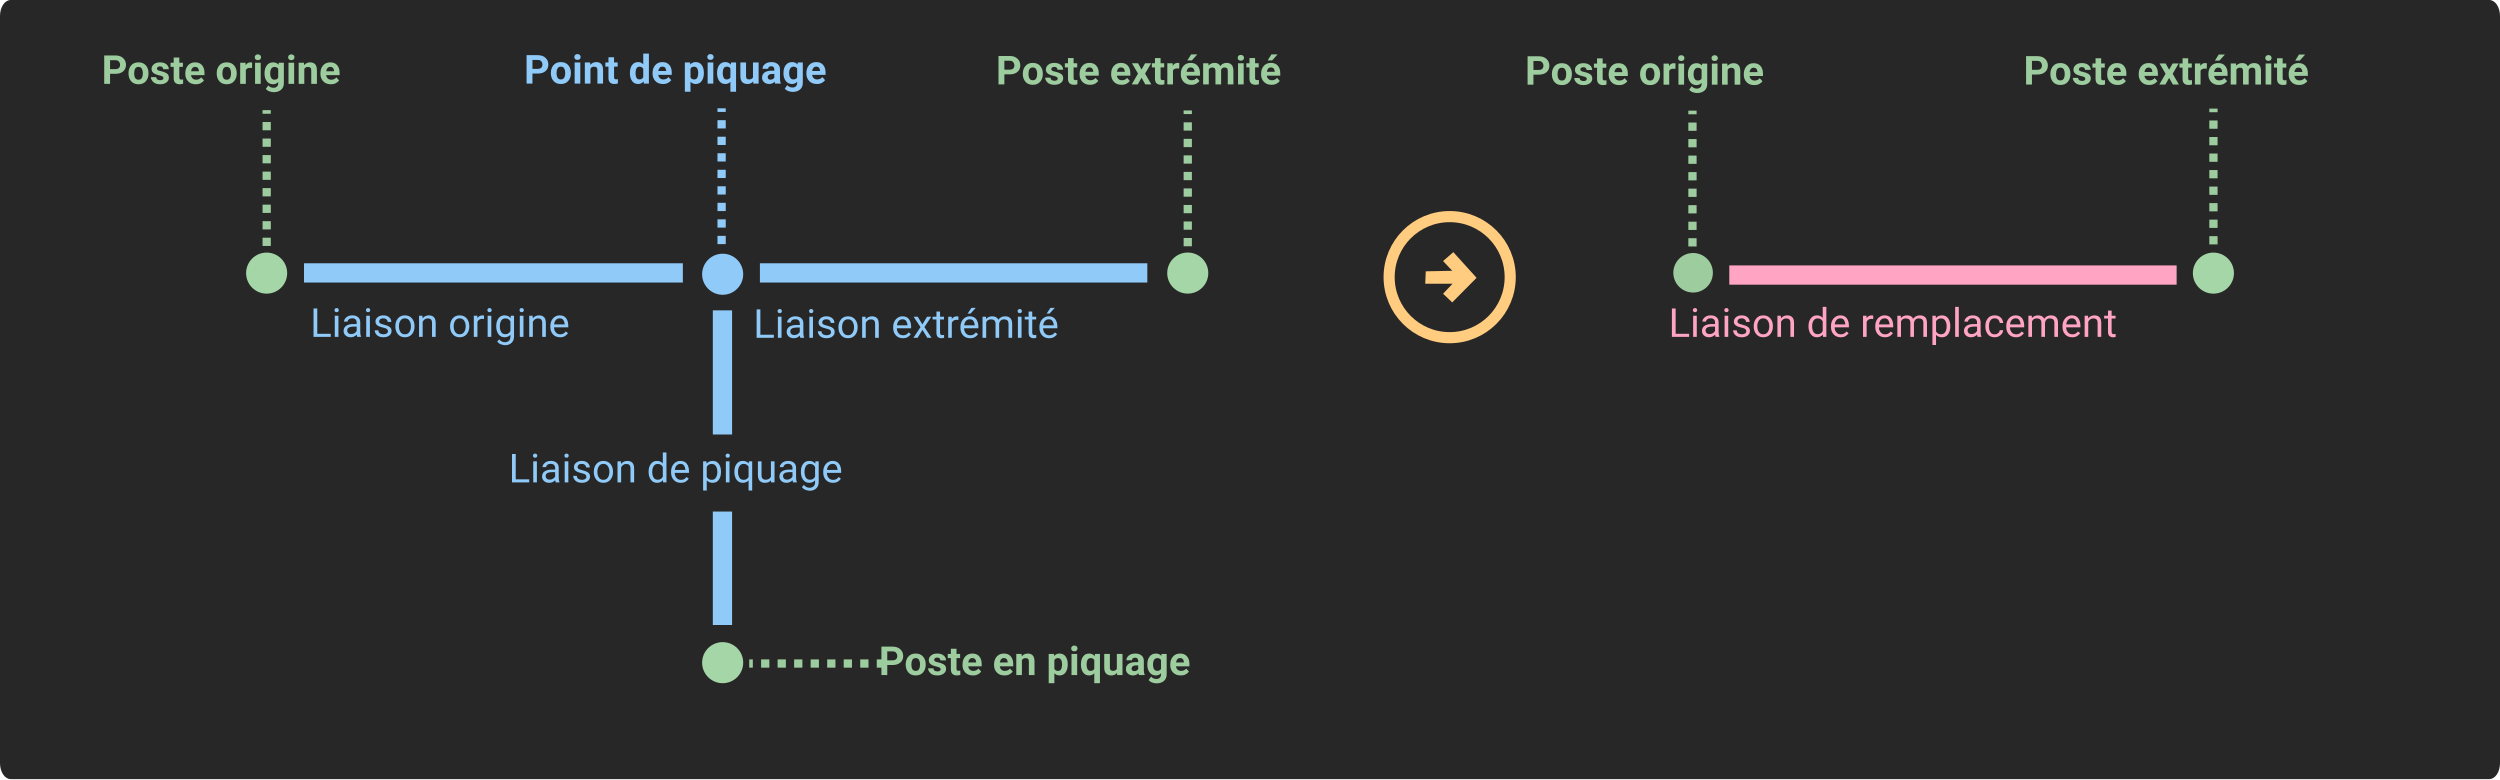
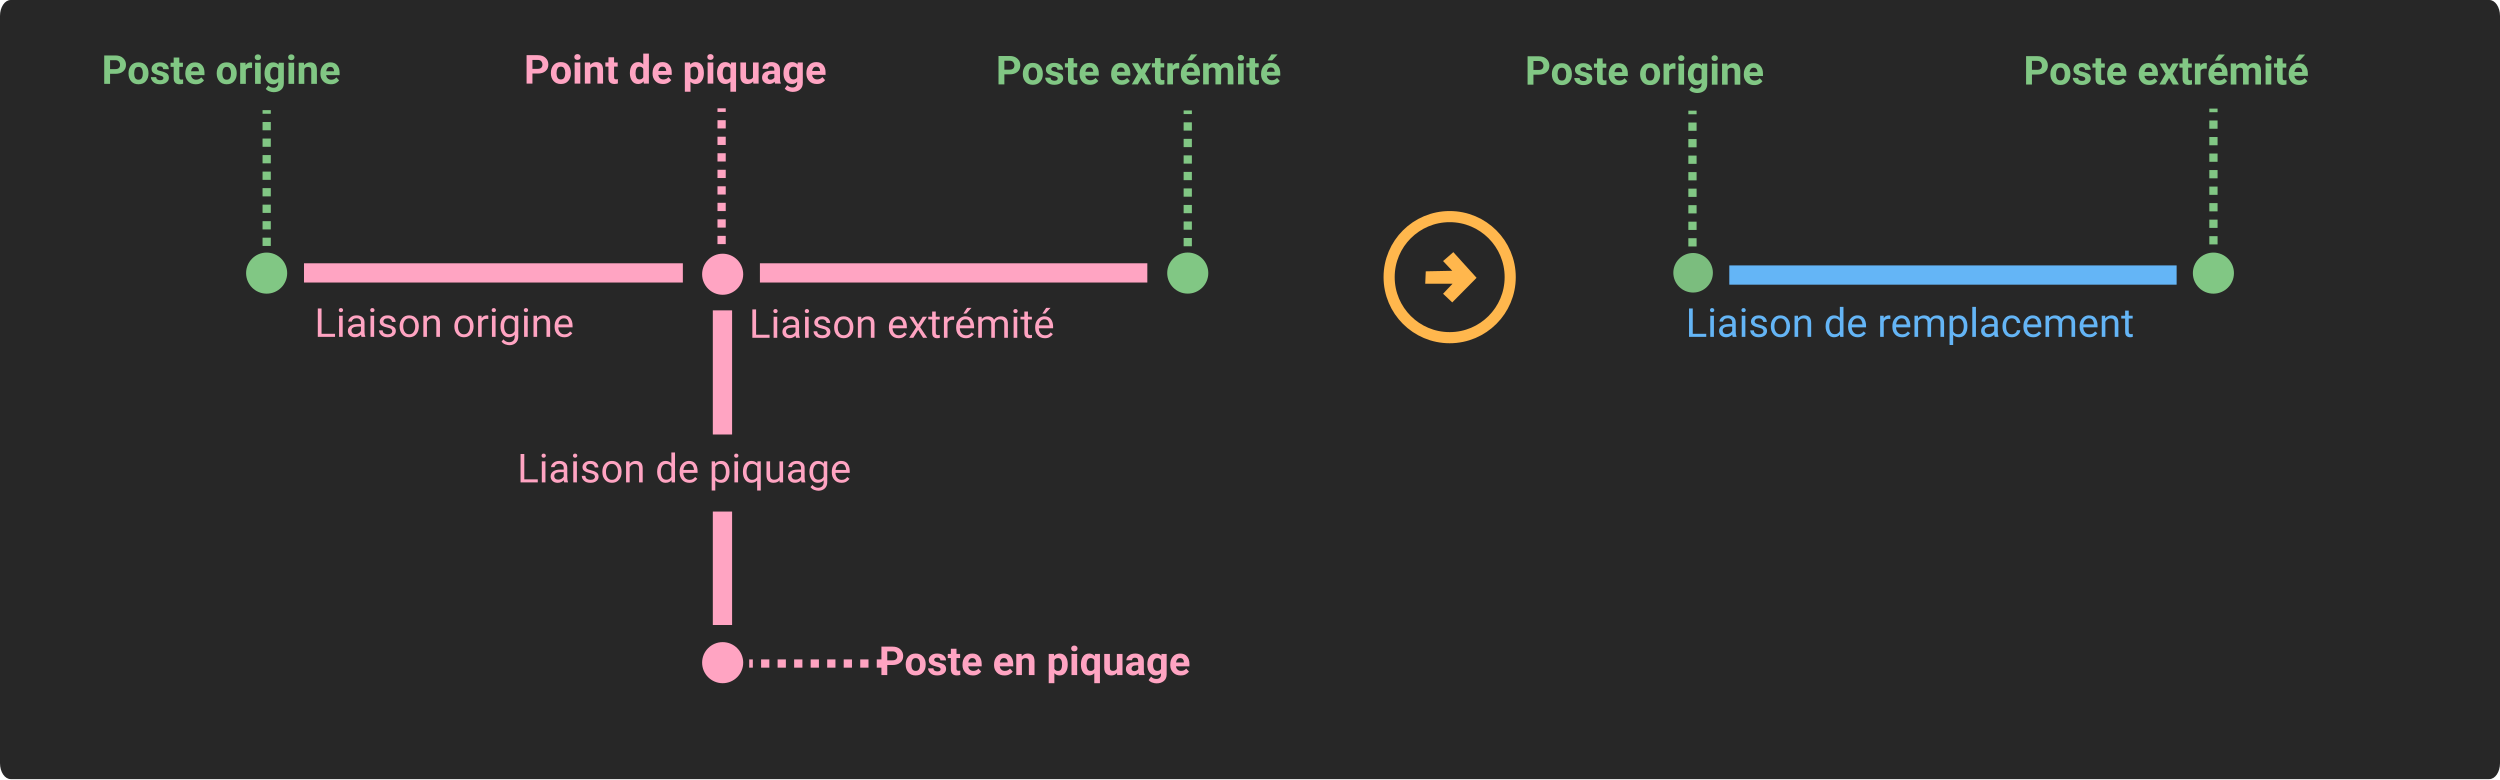
- <svg id="svg214" version="1.1" fill="none" viewBox="0 0 1168 364">
+ <svg viewBox="0 0 1168 364" fill="none" version="1.1" id="svg214">
  <defs id="defs218" />
  <g id="CREA - Supprimer un piquage - BLK">
-     <path fill="#272727" d="M1163.01 0H4.992C2.235 0 0 3.333 0 7.445V356.555C0 360.667 2.235 364 4.992 364H1163.01C1165.76 364 1168 360.667 1168 356.555V7.445C1168 3.333 1165.76 0 1163.01 0Z" id="delete-attach-line-illu-background" />
+     <path id="delete-attach-line-illu-background" d="M1163.01 0H4.992C2.235 0 0 3.333 0 7.445V356.555C0 360.667 2.235 364 4.992 364H1163.01C1165.76 364 1168 360.667 1168 356.555V7.445C1168 3.333 1165.76 0 1163.01 0Z" fill="#272727" />
    <g id="Group 4">
      <g id="Group 2">
-         <path stroke-width="5.2" stroke="#FFCC80" d="M677.284 157.765C692.905 157.765 705.569 145.101 705.569 129.481C705.569 113.86 692.905 101.196 677.284 101.196C661.663 101.196 649 113.86 649 129.481C649 145.101 661.663 157.765 677.284 157.765Z" id="path7084" />
-         <path fill="#FFCC80" d="M666.117 126.761L665.864 132.57L678.617 132.57L674.198 137.242L678.491 141.282L689.855 129.792L678.996 117.796L674.198 121.963L678.491 126.509L666.117 126.761Z" id="path9570" />
+         <path id="path7084" d="M677.284 157.765C692.905 157.765 705.569 145.101 705.569 129.481C705.569 113.86 692.905 101.196 677.284 101.196C661.663 101.196 649 113.86 649 129.481C649 145.101 661.663 157.765 677.284 157.765Z" stroke="#FFB74D" stroke-width="5.2" />
+         <path id="path9570" d="M666.117 126.761L665.864 132.57L678.617 132.57L674.198 137.242L678.491 141.282L689.855 129.792L678.996 117.796L674.198 121.963L678.491 126.509L666.117 126.761Z" fill="#FFB74D" />
      </g>
      <g id="Group 1">
-         <path fill="#A5D6A7" d="M124.572 137.198C129.872 137.198 134.169 132.902 134.169 127.602C134.169 122.302 129.872 118.005 124.572 118.005C119.272 118.005 114.976 122.302 114.976 127.602C114.976 132.902 119.272 137.198 124.572 137.198Z" id="path3740-0-8" />
-         <path fill="#A5D6A7" d="M554.919 137.178C560.219 137.178 564.515 132.881 564.515 127.581C564.515 122.281 560.219 117.985 554.919 117.985C549.619 117.985 545.323 122.281 545.323 127.581C545.323 132.881 549.619 137.178 554.919 137.178Z" id="path3740-0-5" />
-         <path fill="#90CAF9" d="M337.626 137.726C342.926 137.726 347.222 133.43 347.222 128.13C347.222 122.83 342.926 118.533 337.626 118.533C332.326 118.533 328.03 122.83 328.03 128.13C328.03 133.43 332.326 137.726 337.626 137.726Z" id="path3740-0-0" />
-         <path fill="#90CAF9" d="M311.647 123H149.412H142.03V132H149.412H311.647H319.03V123H311.647Z" id="lineBefore-6" />
+         <path id="path3740-0-8" d="M124.572 137.198C129.872 137.198 134.169 132.902 134.169 127.602C134.169 122.302 129.872 118.005 124.572 118.005C119.272 118.005 114.976 122.302 114.976 127.602C114.976 132.902 119.272 137.198 124.572 137.198Z" fill="#81C784" />
+         <path id="path3740-0-5" d="M554.919 137.178C560.219 137.178 564.515 132.881 564.515 127.581C564.515 122.281 560.219 117.985 554.919 117.985C549.619 117.985 545.323 122.281 545.323 127.581C545.323 132.881 549.619 137.178 554.919 137.178Z" fill="#81C784" />
+         <path id="path3740-0-0" d="M337.626 137.726C342.926 137.726 347.222 133.43 347.222 128.13C347.222 122.83 342.926 118.533 337.626 118.533C332.326 118.533 328.03 122.83 328.03 128.13C328.03 133.43 332.326 137.726 337.626 137.726Z" fill="#FFA4C2" />
+         <path id="lineBefore-6" d="M311.647 123H149.412H142.03V132H149.412H311.647H319.03V123H311.647Z" fill="#FFA4C2" />
        <g id="path7047-6">
-           <path id="path143" fill="#9DCC9F" d="M337.137 114.052V50.602Z" />
-           <path id="path145" stroke-dasharray="3.86 3.86" stroke-width="3.857" stroke="#90CAF9" d="M337.137 114.052V50.602" />
+           <path d="M337.137 114.052V50.602Z" fill="#81C784" id="path143" />
+           <path d="M337.137 114.052V50.602" stroke="#FFA4C2" stroke-width="3.857" stroke-dasharray="3.86 3.86" id="path145" />
        </g>
        <g id="path7047-8">
-           <path id="path148" fill="#9DCC9F" d="M554.918 115.052V51.602Z" />
-           <path id="path150" stroke-dasharray="3.86 3.86" stroke-width="3.857" stroke="#9DCC9F" d="M554.918 115.052V51.602" />
+           <path d="M554.918 115.052V51.602Z" fill="#81C784" id="path148" />
+           <path d="M554.918 115.052V51.602" stroke="#81C784" stroke-width="3.857" stroke-dasharray="3.86 3.86" id="path150" />
        </g>
        <g id="path7047-5">
-           <path id="path153" fill="#9DCC9F" d="M124.594 114.909V51.459Z" />
-           <path id="path155" stroke-dasharray="3.86 3.86" stroke-width="3.857" stroke="#9DCC9F" d="M124.594 114.909V51.459" />
+           <path d="M124.594 114.909V51.459Z" fill="#FFA4C2" id="path153" />
+           <path d="M124.594 114.909V51.459" stroke="#81C784" stroke-width="3.857" stroke-dasharray="3.86 3.86" id="path155" />
        </g>
-         <path fill="#90CAF9" d="M528.48 123H362.579H355.03V132H362.579H528.48H536.03V123H528.48Z" id="lineBefore-6-4" />
+         <path id="lineBefore-6-4" d="M528.48 123H362.579H355.03V132H362.579H528.48H536.03V123H528.48Z" fill="#FFA4C2" />
        <g id="path7047-2">
-           <path id="path159" fill="#9DCC9F" d="M413.479 310H350.03Z" />
-           <path id="path161" stroke-dasharray="3.86 3.86" stroke-width="3.857" stroke="#9DCC9F" d="M413.479 310H350.03" />
+           <path d="M413.479 310H350.03Z" fill="#81C784" id="path159" />
+           <path d="M413.479 310H350.03" stroke="#FFA4C2" stroke-width="3.857" stroke-dasharray="3.86 3.86" id="path161" />
        </g>
-         <path fill="#90CAF9" d="M333.03 147.419V200.581V203H342.03V200.581V147.419V145H333.03V147.419Z" id="lineBefore" />
-         <path fill="#90CAF9" d="M333.03 241.211V289.789V292H342.03V289.789V241.211V239H333.03V241.211Z" id="lineBefore_2" />
-         <path fill="#A5D6A7" d="M337.626 319.193C342.926 319.193 347.222 314.896 347.222 309.596C347.222 304.296 342.926 300 337.626 300C332.326 300 328.03 304.296 328.03 309.596C328.03 314.896 332.326 319.193 337.626 319.193Z" id="path3740-0" />
-         <text y="0" x="162.525" letter-spacing="0em" font-size="18.667" style="font-size:18.667px;font-family:Roboto;text-align:center;letter-spacing:0em;text-anchor:middle;white-space:pre;fill:#90caf9" xml:space="preserve" id="text4625-2-3-9">
-           <tspan style="text-align:center;text-anchor:middle" id="delete-attach-attached-line-left-txt" y="225.38" x="336.5">Liaison de piquage</tspan>
+         <path id="lineBefore" d="M333.03 147.419V200.581V203H342.03V200.581V147.419V145H333.03V147.419Z" fill="#FFA4C2" />
+         <path id="lineBefore_2" d="M333.03 241.211V289.789V292H342.03V289.789V241.211V239H333.03V241.211Z" fill="#FFA4C2" />
+         <path id="path3740-0" d="M337.626 319.193C342.926 319.193 347.222 314.896 347.222 309.596C347.222 304.296 342.926 300 337.626 300C332.326 300 328.03 304.296 328.03 309.596C328.03 314.896 332.326 319.193 337.626 319.193Z" fill="#FFA4C2" />
+         <text id="text4625-2-3-9" xml:space="preserve" style="font-size:18.667px;font-family:Roboto;text-align:center;letter-spacing:0em;text-anchor:middle;white-space:pre;fill:#FFA4C2" font-size="18.667" letter-spacing="0em" x="166.525" y="0">
+           <tspan x="340.5" y="225.38" id="delete-attach-attached-line-left-txt" style="text-align:center;text-anchor:middle">Liaison de piquage</tspan>
        </text>
-         <text y="0" x="168.28" letter-spacing="0em" font-weight="bold" font-size="18.667" style="font-weight:bold;font-size:18.667px;font-family:Roboto;text-align:center;letter-spacing:0em;text-anchor:middle;white-space:pre;fill:#9dcc9f" xml:space="preserve" id="text177">
-           <tspan style="text-align:center;text-anchor:middle" id="delete-attach-attached-voltage-level-left-txt" y="315.38" x="504.304">Poste en piquage</tspan>
+         <text id="text177" xml:space="preserve" style="font-weight:bold;font-size:18.667px;font-family:Roboto;text-align:center;letter-spacing:0em;text-anchor:middle;white-space:pre;fill:#FFA4C2" font-size="18.667" font-weight="bold" letter-spacing="0em" x="168.28" y="0">
+           <tspan x="504.304" y="315.38" id="delete-attach-attached-voltage-level-left-txt" style="text-align:center;text-anchor:middle">Poste en piquage</tspan>
        </text>
-         <text y="0" x="149.002" letter-spacing="0em" font-weight="bold" font-size="18.667" style="font-weight:bold;font-size:18.667px;font-family:Roboto;text-align:center;letter-spacing:0em;text-anchor:middle;white-space:pre;fill:#9dcc9f" xml:space="preserve" id="text4625-3-2">
-           <tspan style="text-align:center;text-anchor:middle" id="delete-attach-line-voltage-level2-left-txt" y="39.43" x="552.877">Poste extrémité</tspan>
+         <text id="text4625-3-2" xml:space="preserve" style="font-weight:bold;font-size:18.667px;font-family:Roboto;text-align:center;letter-spacing:0em;text-anchor:middle;white-space:pre;fill:#81C784" font-size="18.667" font-weight="bold" letter-spacing="0em" x="149.002" y="0">
+           <tspan x="552.877" y="39.43" id="delete-attach-line-voltage-level2-left-txt" style="text-align:center;text-anchor:middle">Poste extrémité</tspan>
        </text>
-         <text y="0" x="149.37" letter-spacing="0em" font-size="18.667" style="font-size:18.667px;font-family:Roboto;text-align:center;letter-spacing:0em;text-anchor:middle;white-space:pre;fill:#90caf9" xml:space="preserve" id="text4625-2-3-9_2">
-           <tspan style="text-align:center;text-anchor:middle" id="delete-attach-line-line2-left-txt" y="157.831" x="444.153">Liaison extrémité</tspan>
+         <text id="text4625-2-3-9_2" xml:space="preserve" style="font-size:18.667px;font-family:Roboto;text-align:center;letter-spacing:0em;text-anchor:middle;white-space:pre;fill:#FFA4C2" font-size="18.667" letter-spacing="0em" x="147.37" y="0">
+           <tspan x="442.153" y="157.831" id="delete-attach-line-line2-left-txt" style="text-align:center;text-anchor:middle">Liaison extrémité</tspan>
        </text>
-         <text y="0" x="246.55" letter-spacing="0em" font-weight="bold" font-size="18.667" style="font-weight:bold;font-size:18.667px;font-family:Roboto;text-align:center;letter-spacing:0em;text-anchor:middle;white-space:pre;fill:#90caf9" xml:space="preserve" id="text4625-9-6">
-           <tspan style="text-align:center;text-anchor:middle" id="delete-attach-line-attachment-point1-left-txt" y="39.056" x="336.418">Point de piquage</tspan>
+         <text id="text4625-9-6" xml:space="preserve" style="font-weight:bold;font-size:18.667px;font-family:Roboto;text-align:center;letter-spacing:0em;text-anchor:middle;white-space:pre;fill:#FFA4C2" font-size="18.667" font-weight="bold" letter-spacing="0em" x="246.55" y="0">
+           <tspan x="336.418" y="39.056" id="delete-attach-line-attachment-point1-left-txt" style="text-align:center;text-anchor:middle">Point de piquage</tspan>
        </text>
-         <text y="0" x="122.464" letter-spacing="0em" font-size="18.667" style="font-size:18.667px;font-family:Roboto;text-align:center;letter-spacing:0em;text-anchor:middle;white-space:pre;fill:#90caf9" xml:space="preserve" id="text1382">
-           <tspan style="text-align:center;text-anchor:middle" id="delete-attach-line-line1-left-txt" y="157.38" x="226.39">Liaison origine</tspan>
+         <text id="text1382" xml:space="preserve" style="font-size:18.667px;font-family:Roboto;text-align:center;letter-spacing:0em;text-anchor:middle;white-space:pre;fill:#FFA4C2" font-size="18.667" letter-spacing="0em" x="124.464" y="0">
+           <tspan x="228.39" y="157.38" id="delete-attach-line-line1-left-txt" style="text-align:center;text-anchor:middle">Liaison origine</tspan>
        </text>
-         <text y="0" x="124.61" letter-spacing="0em" font-weight="bold" font-size="18.667" style="font-weight:bold;font-size:18.667px;font-family:Roboto;text-align:center;letter-spacing:0em;text-anchor:middle;white-space:pre;fill:#9dcc9f" xml:space="preserve" id="text4625-9">
-           <tspan style="text-align:center;text-anchor:middle" id="delete-attach-line-voltage-level1-left-txt" y="39.176" x="124.228">Poste origine</tspan>
+         <text id="text4625-9" xml:space="preserve" style="font-weight:bold;font-size:18.667px;font-family:Roboto;text-align:center;letter-spacing:0em;text-anchor:middle;white-space:pre;fill:#81C784" font-size="18.667" font-weight="bold" letter-spacing="0em" x="124.61" y="0">
+           <tspan x="124.228" y="39.176" id="delete-attach-line-voltage-level1-left-txt" style="text-align:center;text-anchor:middle">Poste origine</tspan>
        </text>
      </g>
      <g id="Group 3">
-         <path fill="#FFA4C2" d="M1008.21 124H816.642H807.925V133H816.642H1008.21H1016.92V124H1008.21Z" id="lineBefore_3" />
-         <path fill-opacity="0.941" fill="#A5D6A7" d="M791.019 136.678C796.121 136.678 800.258 132.541 800.258 127.439C800.258 122.336 796.121 118.199 791.019 118.199C785.916 118.199 781.779 122.336 781.779 127.439C781.779 132.541 785.916 136.678 791.019 136.678Z" id="path3740" />
-         <path fill="#A5D6A7" d="M1034.1 137.198C1039.4 137.198 1043.7 132.902 1043.7 127.602C1043.7 122.302 1039.4 118.005 1034.1 118.005C1028.8 118.005 1024.51 122.302 1024.51 127.602C1024.51 132.902 1028.8 137.198 1034.1 137.198Z" id="path3740-0_2" />
+         <path id="lineBefore_3" d="M1008.21 124H816.642H807.925V133H816.642H1008.21H1016.92V124H1008.21Z" fill="#64B5F6" />
+         <path id="path3740" d="M791.019 136.678C796.121 136.678 800.258 132.541 800.258 127.439C800.258 122.336 796.121 118.199 791.019 118.199C785.916 118.199 781.779 122.336 781.779 127.439C781.779 132.541 785.916 136.678 791.019 136.678Z" fill="#81C784" fill-opacity="0.941" />
+         <path id="path3740-0_2" d="M1034.1 137.198C1039.4 137.198 1043.7 132.902 1043.7 127.602C1043.7 122.302 1039.4 118.005 1034.1 118.005C1028.8 118.005 1024.51 122.302 1024.51 127.602C1024.51 132.902 1028.8 137.198 1034.1 137.198Z" fill="#81C784" />
        <g id="path7047">
-           <path id="path192" fill="#9DCC9F" d="M790.722 115.151V51.701Z" />
-           <path id="path194" stroke-dasharray="3.86 3.86" stroke-width="3.857" stroke="#9DCC9F" d="M790.722 115.151V51.701" />
+           <path d="M790.722 115.151V51.701Z" fill="#81C784" id="path192" />
+           <path d="M790.722 115.151V51.701" stroke="#81C784" stroke-width="3.857" stroke-dasharray="3.86 3.86" id="path194" />
        </g>
        <g id="path7047-2_2">
-           <path id="path197" fill="#9DCC9F" d="M1034.12 114.191V50.741Z" />
-           <path id="path199" stroke-dasharray="3.86 3.86" stroke-width="3.857" stroke="#9DCC9F" d="M1034.12 114.191V50.741" />
+           <path d="M1034.12 114.191V50.741Z" fill="#81C784" id="path197" />
+           <path d="M1034.12 114.191V50.741" stroke="#81C784" stroke-width="3.857" stroke-dasharray="3.86 3.86" id="path199" />
        </g>
-         <text y="0" x="149.002" letter-spacing="0em" font-weight="bold" font-size="18.667" style="font-weight:bold;font-size:18.667px;font-family:Roboto;text-align:center;letter-spacing:0em;text-anchor:middle;white-space:pre;fill:#9dcc9f" xml:space="preserve" id="text177_2">
-           <tspan style="text-align:center;text-anchor:middle" id="delete-attach-line-voltage-level2-right-txt" y="39.509" x="1032.962">Poste extrémité</tspan>
+         <text id="text177_2" xml:space="preserve" style="font-weight:bold;font-size:18.667px;font-family:Roboto;text-align:center;letter-spacing:0em;text-anchor:middle;white-space:pre;fill:#81C784" font-size="18.667" font-weight="bold" letter-spacing="0em" x="149.002" y="0">
+           <tspan x="1032.962" y="39.509" id="delete-attach-line-voltage-level2-right-txt" style="text-align:center;text-anchor:middle">Poste extrémité</tspan>
        </text>
-         <text y="0" x="215.041" letter-spacing="0em" font-size="18.667" style="font-size:18.667px;font-family:Roboto;text-align:center;letter-spacing:0em;text-anchor:middle;white-space:pre;fill:#ffa4c2" xml:space="preserve" id="text4625-2">
-           <tspan style="text-align:center;text-anchor:middle" id="delete-attach-line-replacing-line-right-txt" y="157.38" x="905.152">Liaison de remplacement</tspan>
+         <text id="text4625-2" xml:space="preserve" style="font-size:18.667px;font-family:Roboto;text-align:center;letter-spacing:0em;text-anchor:middle;white-space:pre;fill:#64B5F6" font-size="18.667" letter-spacing="0em" x="223.041" y="0">
+           <tspan x="913.152" y="157.38" id="delete-attach-line-replacing-line-right-txt" style="text-align:center;text-anchor:middle">Liaison de remplacement</tspan>
        </text>
-         <text y="0" x="124.61" letter-spacing="0em" font-weight="bold" font-size="18.667" style="font-weight:bold;font-size:18.667px;font-family:Roboto;text-align:center;letter-spacing:0em;text-anchor:middle;white-space:pre;fill:#9dcc9f" xml:space="preserve" id="text4625">
-           <tspan style="text-align:center;text-anchor:middle" id="delete-attach-line-voltage-level1-right-txt" y="39.567" x="789.228">Poste origine</tspan>
+         <text id="text4625" xml:space="preserve" style="font-weight:bold;font-size:18.667px;font-family:Roboto;text-align:center;letter-spacing:0em;text-anchor:middle;white-space:pre;fill:#81C784" font-size="18.667" font-weight="bold" letter-spacing="0em" x="124.61" y="0">
+           <tspan x="789.228" y="39.567" id="delete-attach-line-voltage-level1-right-txt" style="text-align:center;text-anchor:middle">Poste origine</tspan>
        </text>
      </g>
    </g>
  </g>
</svg>
